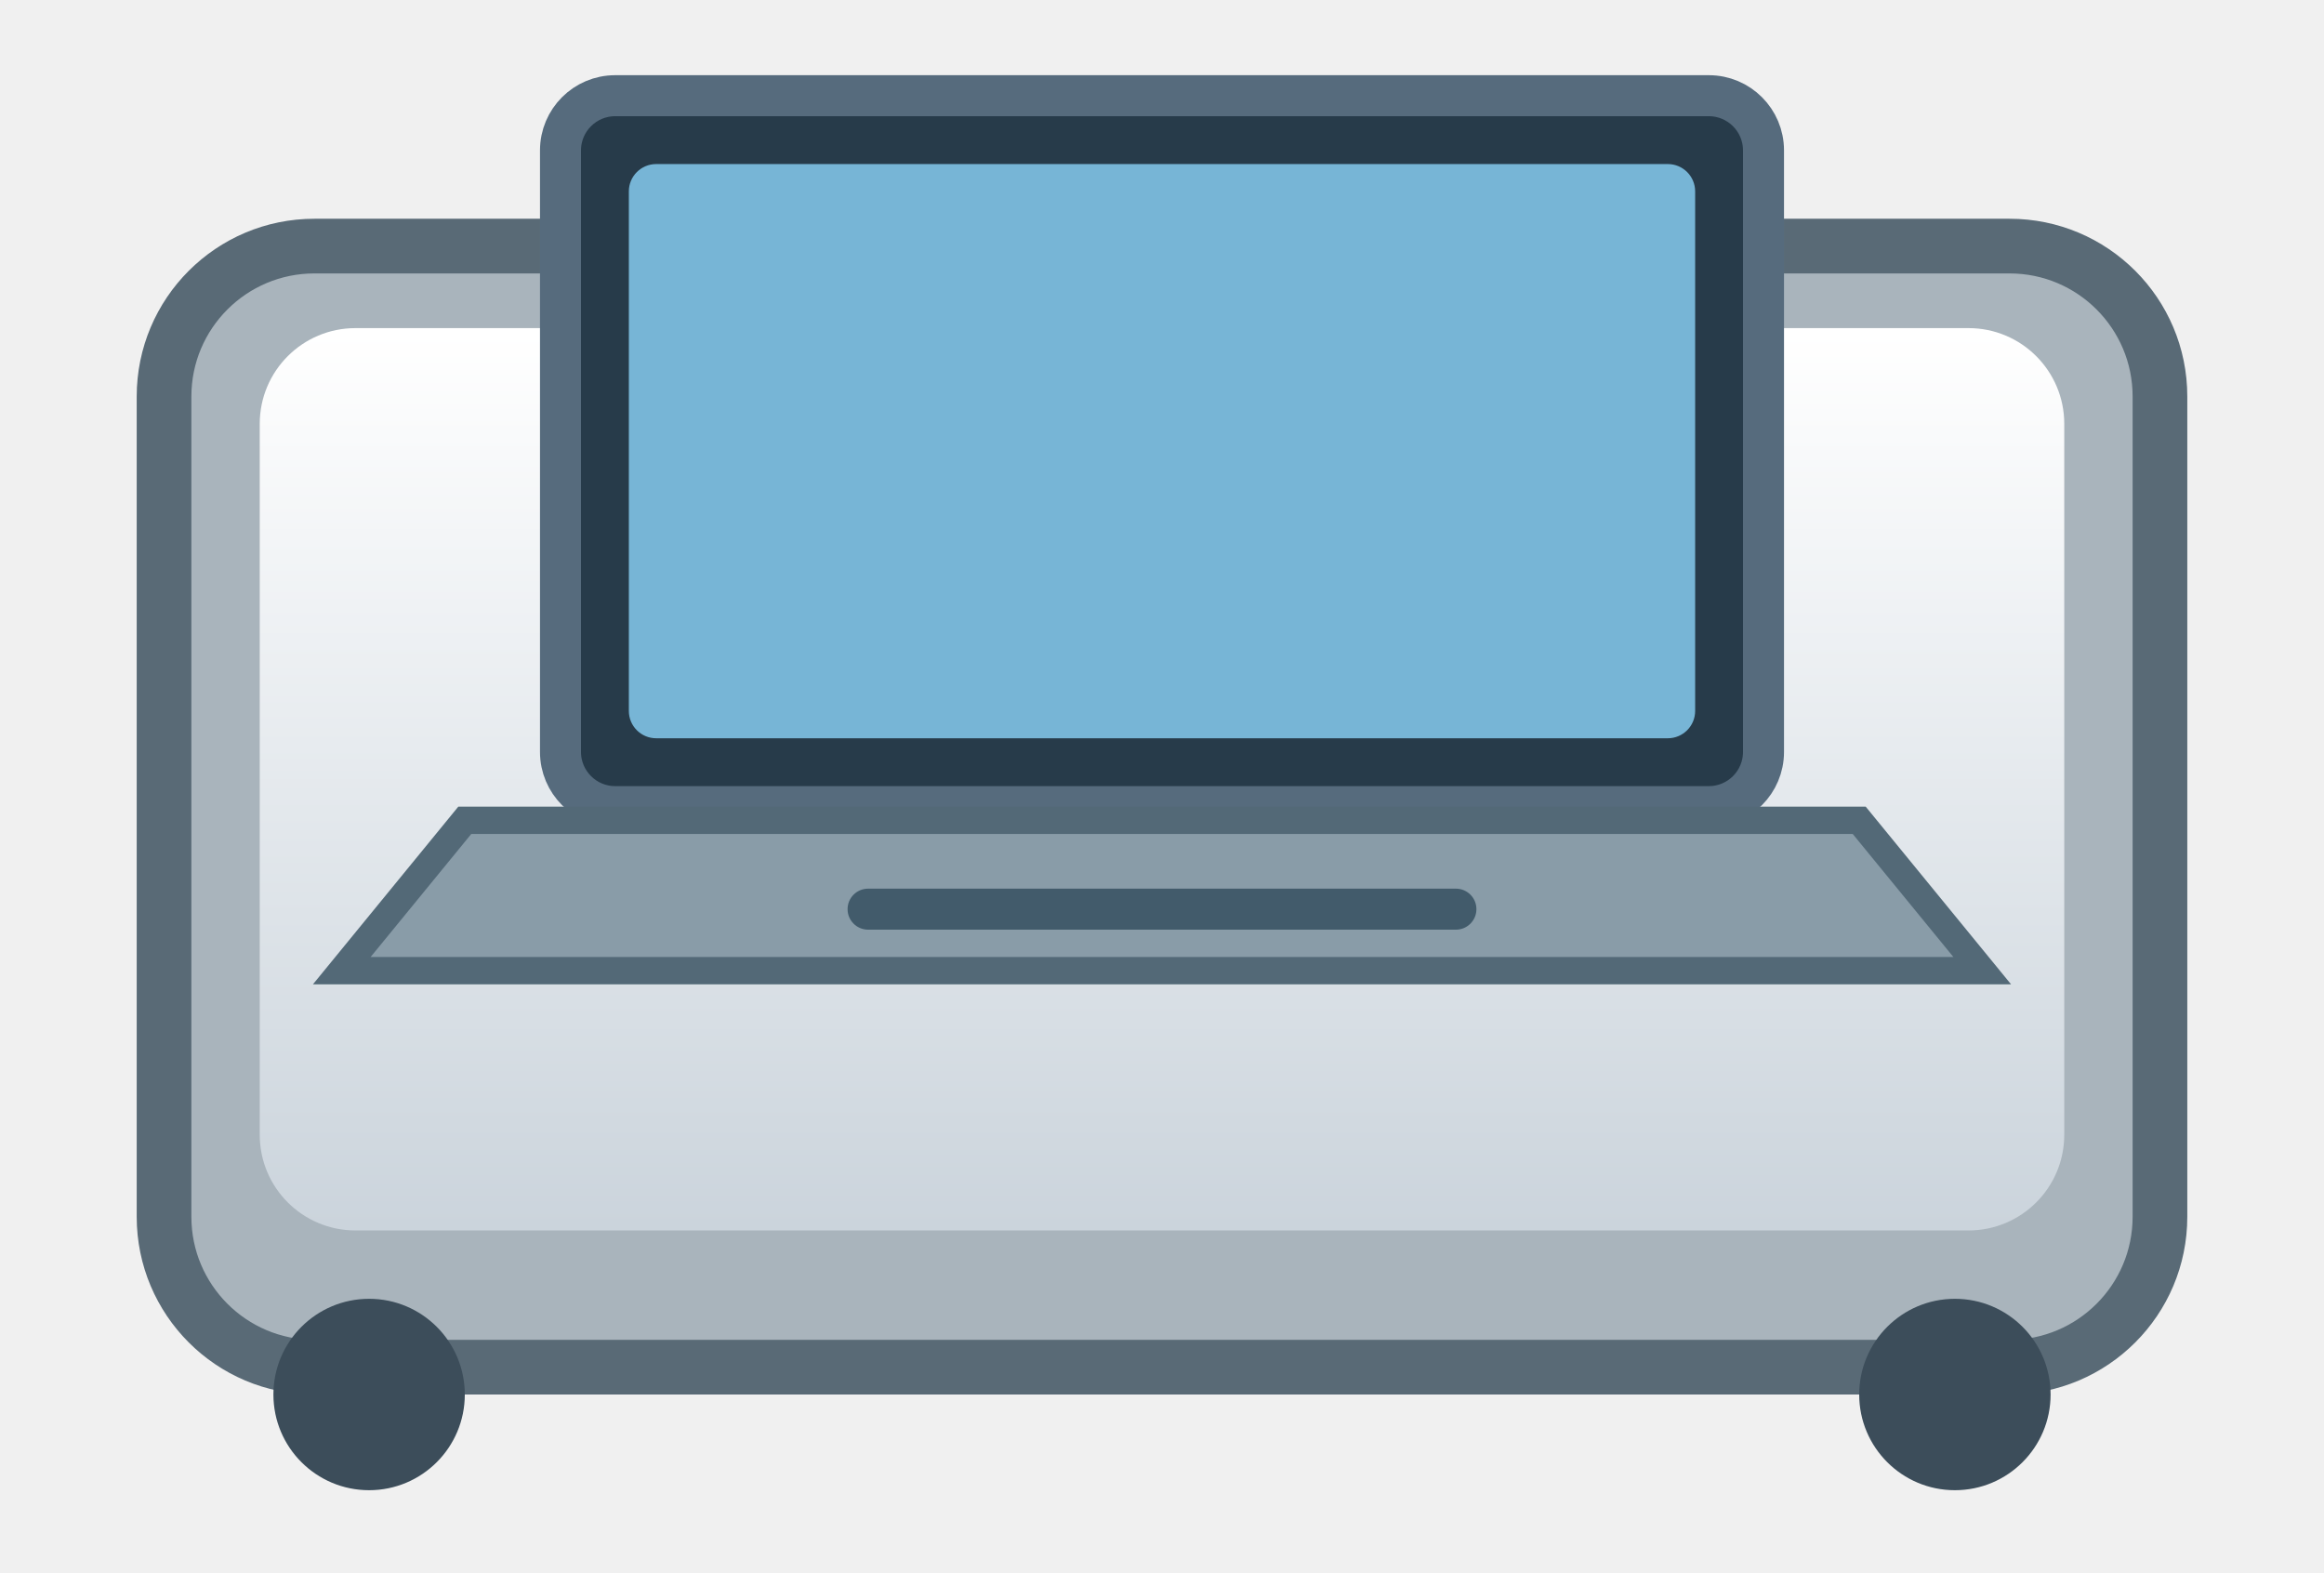
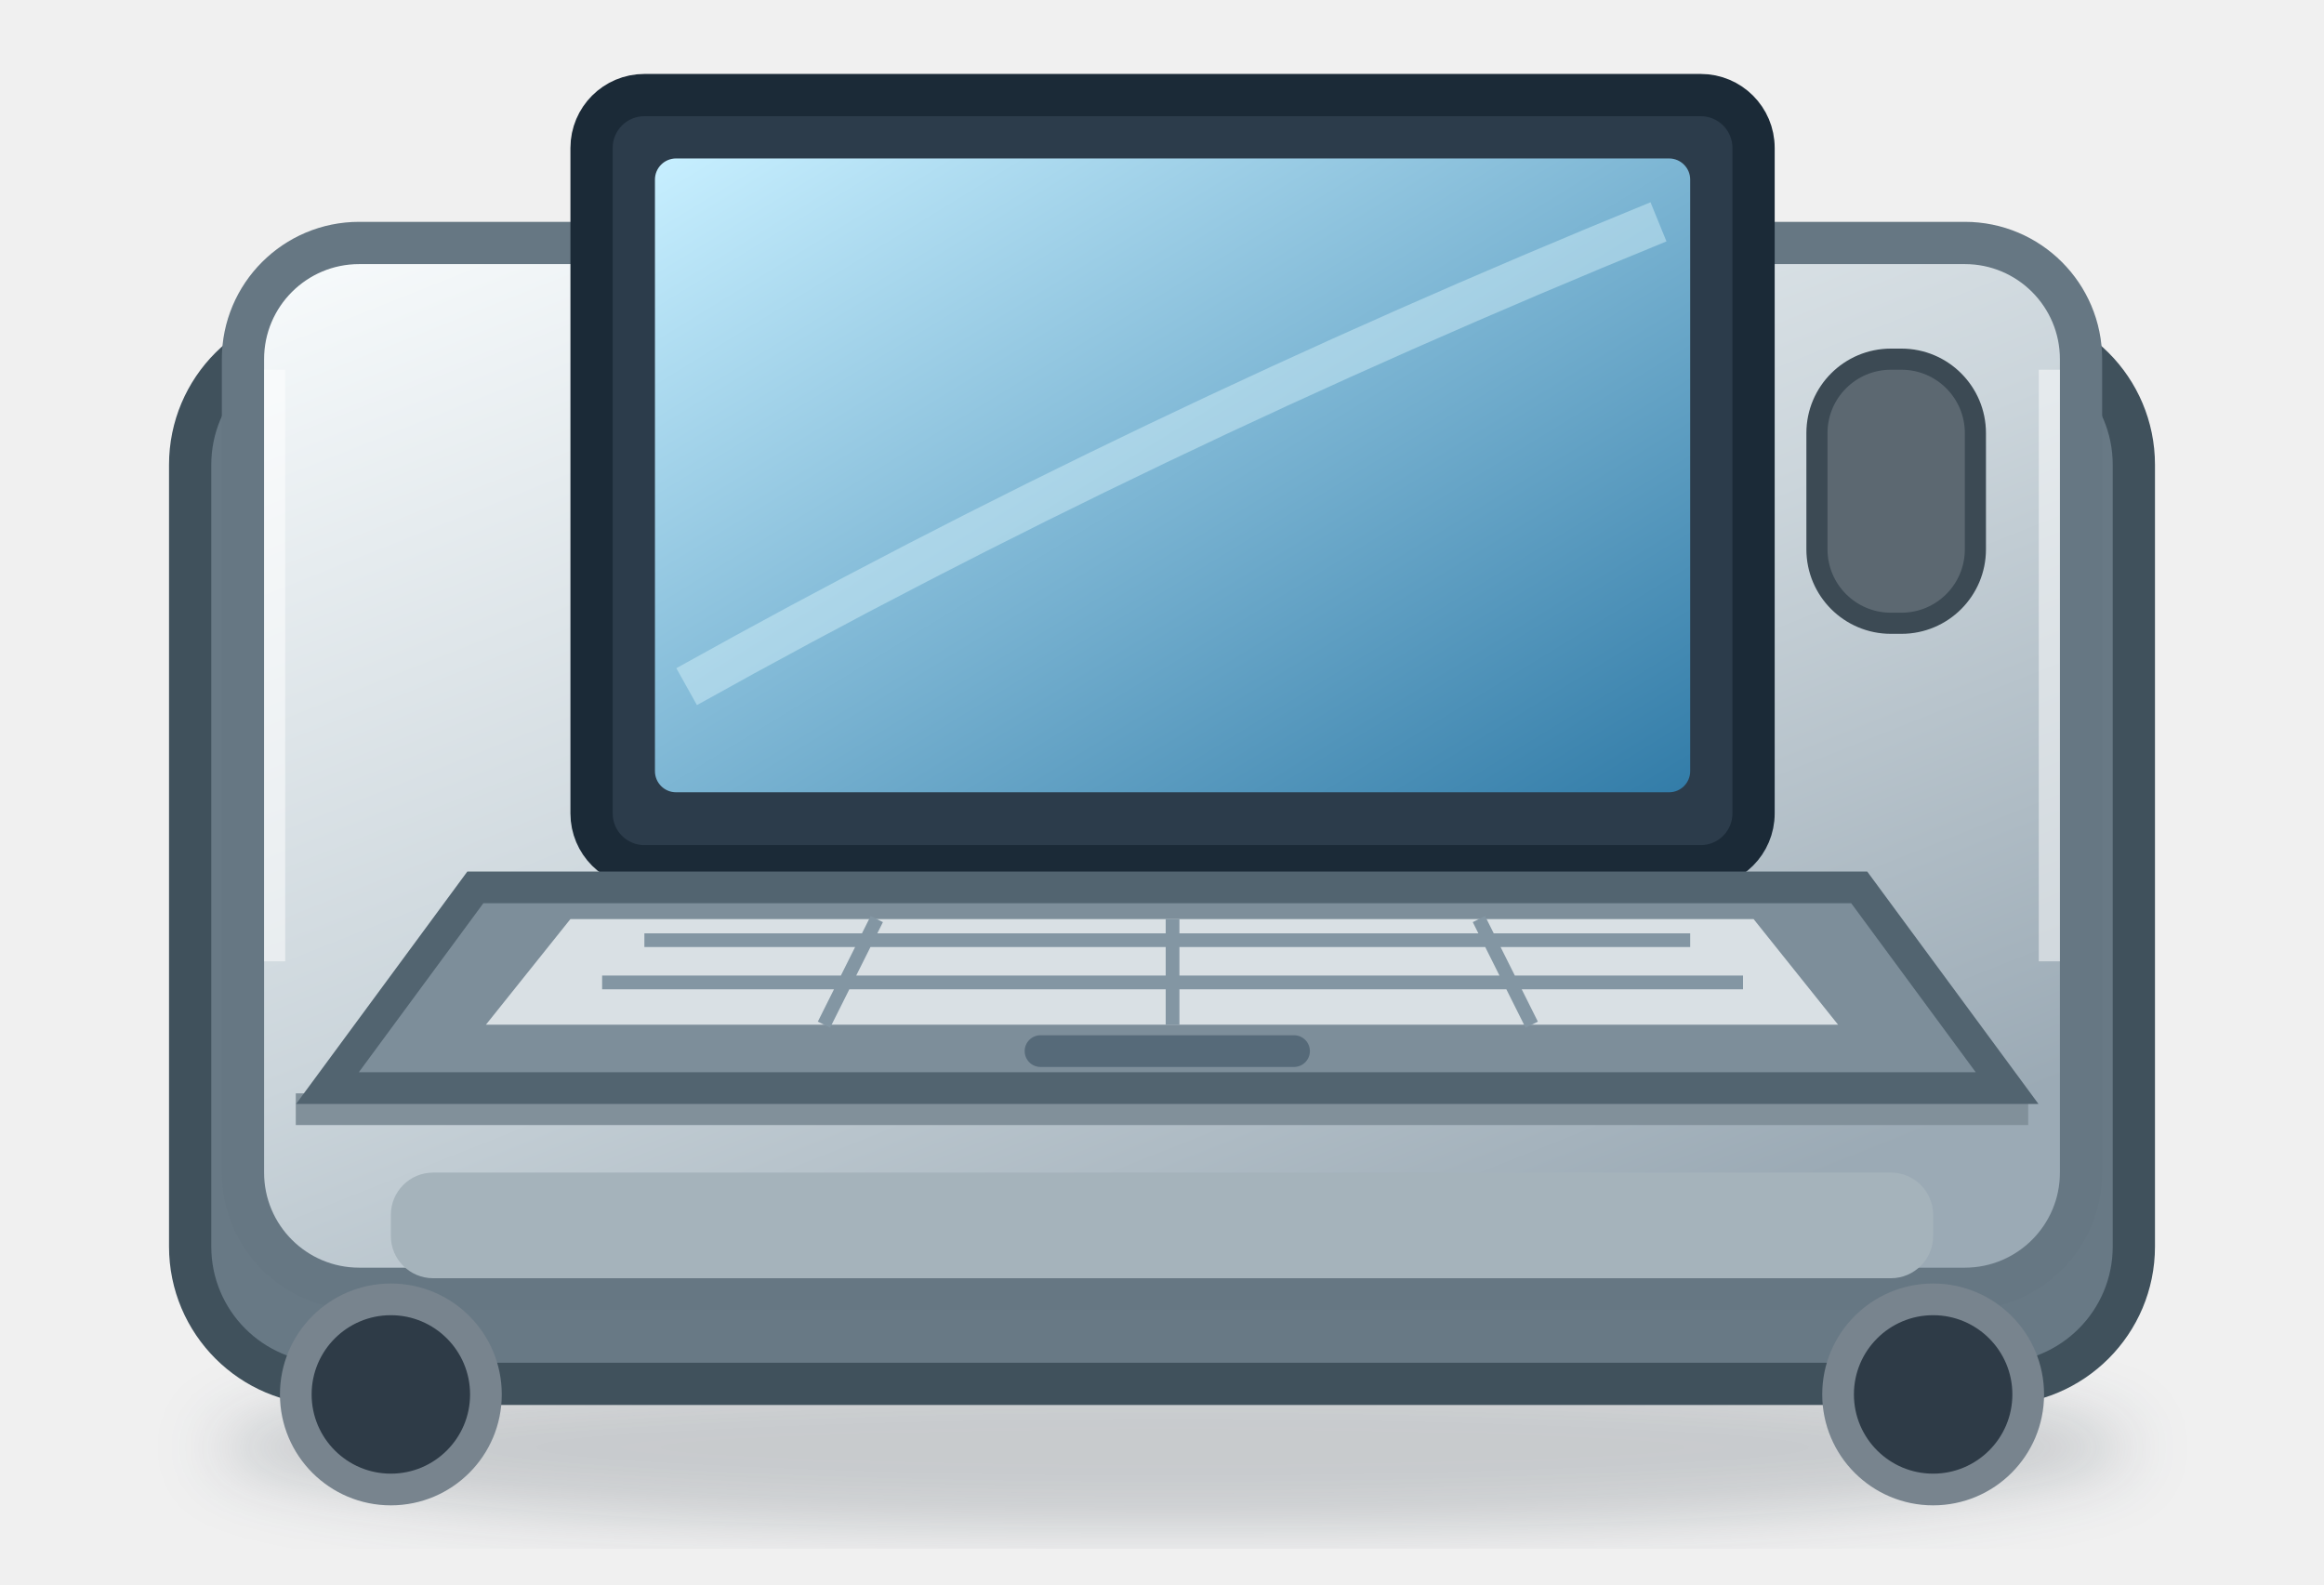
- <svg xmlns="http://www.w3.org/2000/svg" viewBox="0 0 170 115">
+ <svg xmlns="http://www.w3.org/2000/svg" viewBox="0 0 220 150">
  <defs>
-     <linearGradient id="s" x2="0" y2="1">
-       <stop stop-color="#fff" />
-       <stop offset="1" stop-color="#cbd4dc" />
+     <linearGradient id="metal" x1="0" y1="0" x2=".7" y2="1">
+       <stop stop-color="#f9fcfd" />
+       <stop offset=".55" stop-color="#cbd5db" />
+       <stop offset="1" stop-color="#9baab5" />
    </linearGradient>
+     <linearGradient id="screen" x1="0" y1="0" x2="1" y2="1">
+       <stop stop-color="#c7efff" />
+       <stop offset="1" stop-color="#327ca8" />
+     </linearGradient>
+     <filter id="blur">
+       <feGaussianBlur stdDeviation="3" />
+     </filter>
  </defs>
-   <rect x="12" y="18" width="146" height="82" rx="11" fill="#a9b4bc" stroke="#596a76" stroke-width="4" />
-   <rect x="19" y="24" width="132" height="66" rx="7" fill="url(#s)" />
-   <rect x="41" y="7" width="88" height="52" rx="4" fill="#273b4a" stroke="#566b7d" stroke-width="3" />
-   <rect x="46" y="12" width="78" height="42" rx="2" fill="#77b5d6" />
-   <path d="M34 60 H136 L145 71 H25Z" fill="#899ca8" stroke="#536977" stroke-width="2" />
-   <rect x="62" y="65" width="46" height="3" rx="1.5" fill="#425b6b" />
-   <circle cx="27" cy="102" r="7" fill="#3c4d5a" />
-   <circle cx="143" cy="102" r="7" fill="#3c4d5a" />
+   <ellipse cx="111" cy="137" rx="91" ry="8" fill="#263643" opacity=".2" filter="url(#blur)" />
+   <rect x="18" y="31" width="184" height="100" rx="13" fill="#687985" stroke="#40515c" stroke-width="4" />
+   <rect x="23" y="23" width="174" height="99" rx="11" fill="url(#metal)" stroke="#667783" stroke-width="4" />
+   <path d="M28 105 H192" stroke="#81909a" stroke-width="3" />
+   <rect x="37" y="111" width="146" height="10" rx="4" fill="#a5b3bb" />
+   <circle cx="37" cy="132" r="9" fill="#2e3b47" stroke="#78848e" stroke-width="3" />
+   <circle cx="183" cy="132" r="9" fill="#2e3b47" stroke="#78848e" stroke-width="3" />
+   <rect x="56" y="9" width="110" height="73" rx="5" fill="#2c3c4b" stroke="#1b2a37" stroke-width="4" />
+   <rect x="62" y="15" width="98" height="60" rx="2" fill="url(#screen)" />
+   <path d="M65 65 Q108 41 157 21" fill="none" stroke="#e3faff" stroke-width="4" opacity=".4" />
+   <path d="M45 84 H176 L190 103 H31Z" fill="#7d8e9a" stroke="#526470" stroke-width="3" />
+   <path d="M54 87 H166 L174 97 H46Z" fill="#d9e0e4" />
+   <g stroke="#8396a3" stroke-width="1.3">
+     <path d="M61 89H160 M57 93H165 M83 87L78 97 M111 87V97 M140 87L145 97" />
+   </g>
+   <rect x="97" y="98" width="27" height="3" rx="1.5" fill="#566a79" />
+   <rect x="172" y="34" width="15" height="25" rx="7" fill="#5c6871" stroke="#3c4a54" stroke-width="2" />
+   <path d="M26 35 V91 M194 35 V91" stroke="#fff" stroke-width="2" opacity=".5" />
</svg>
